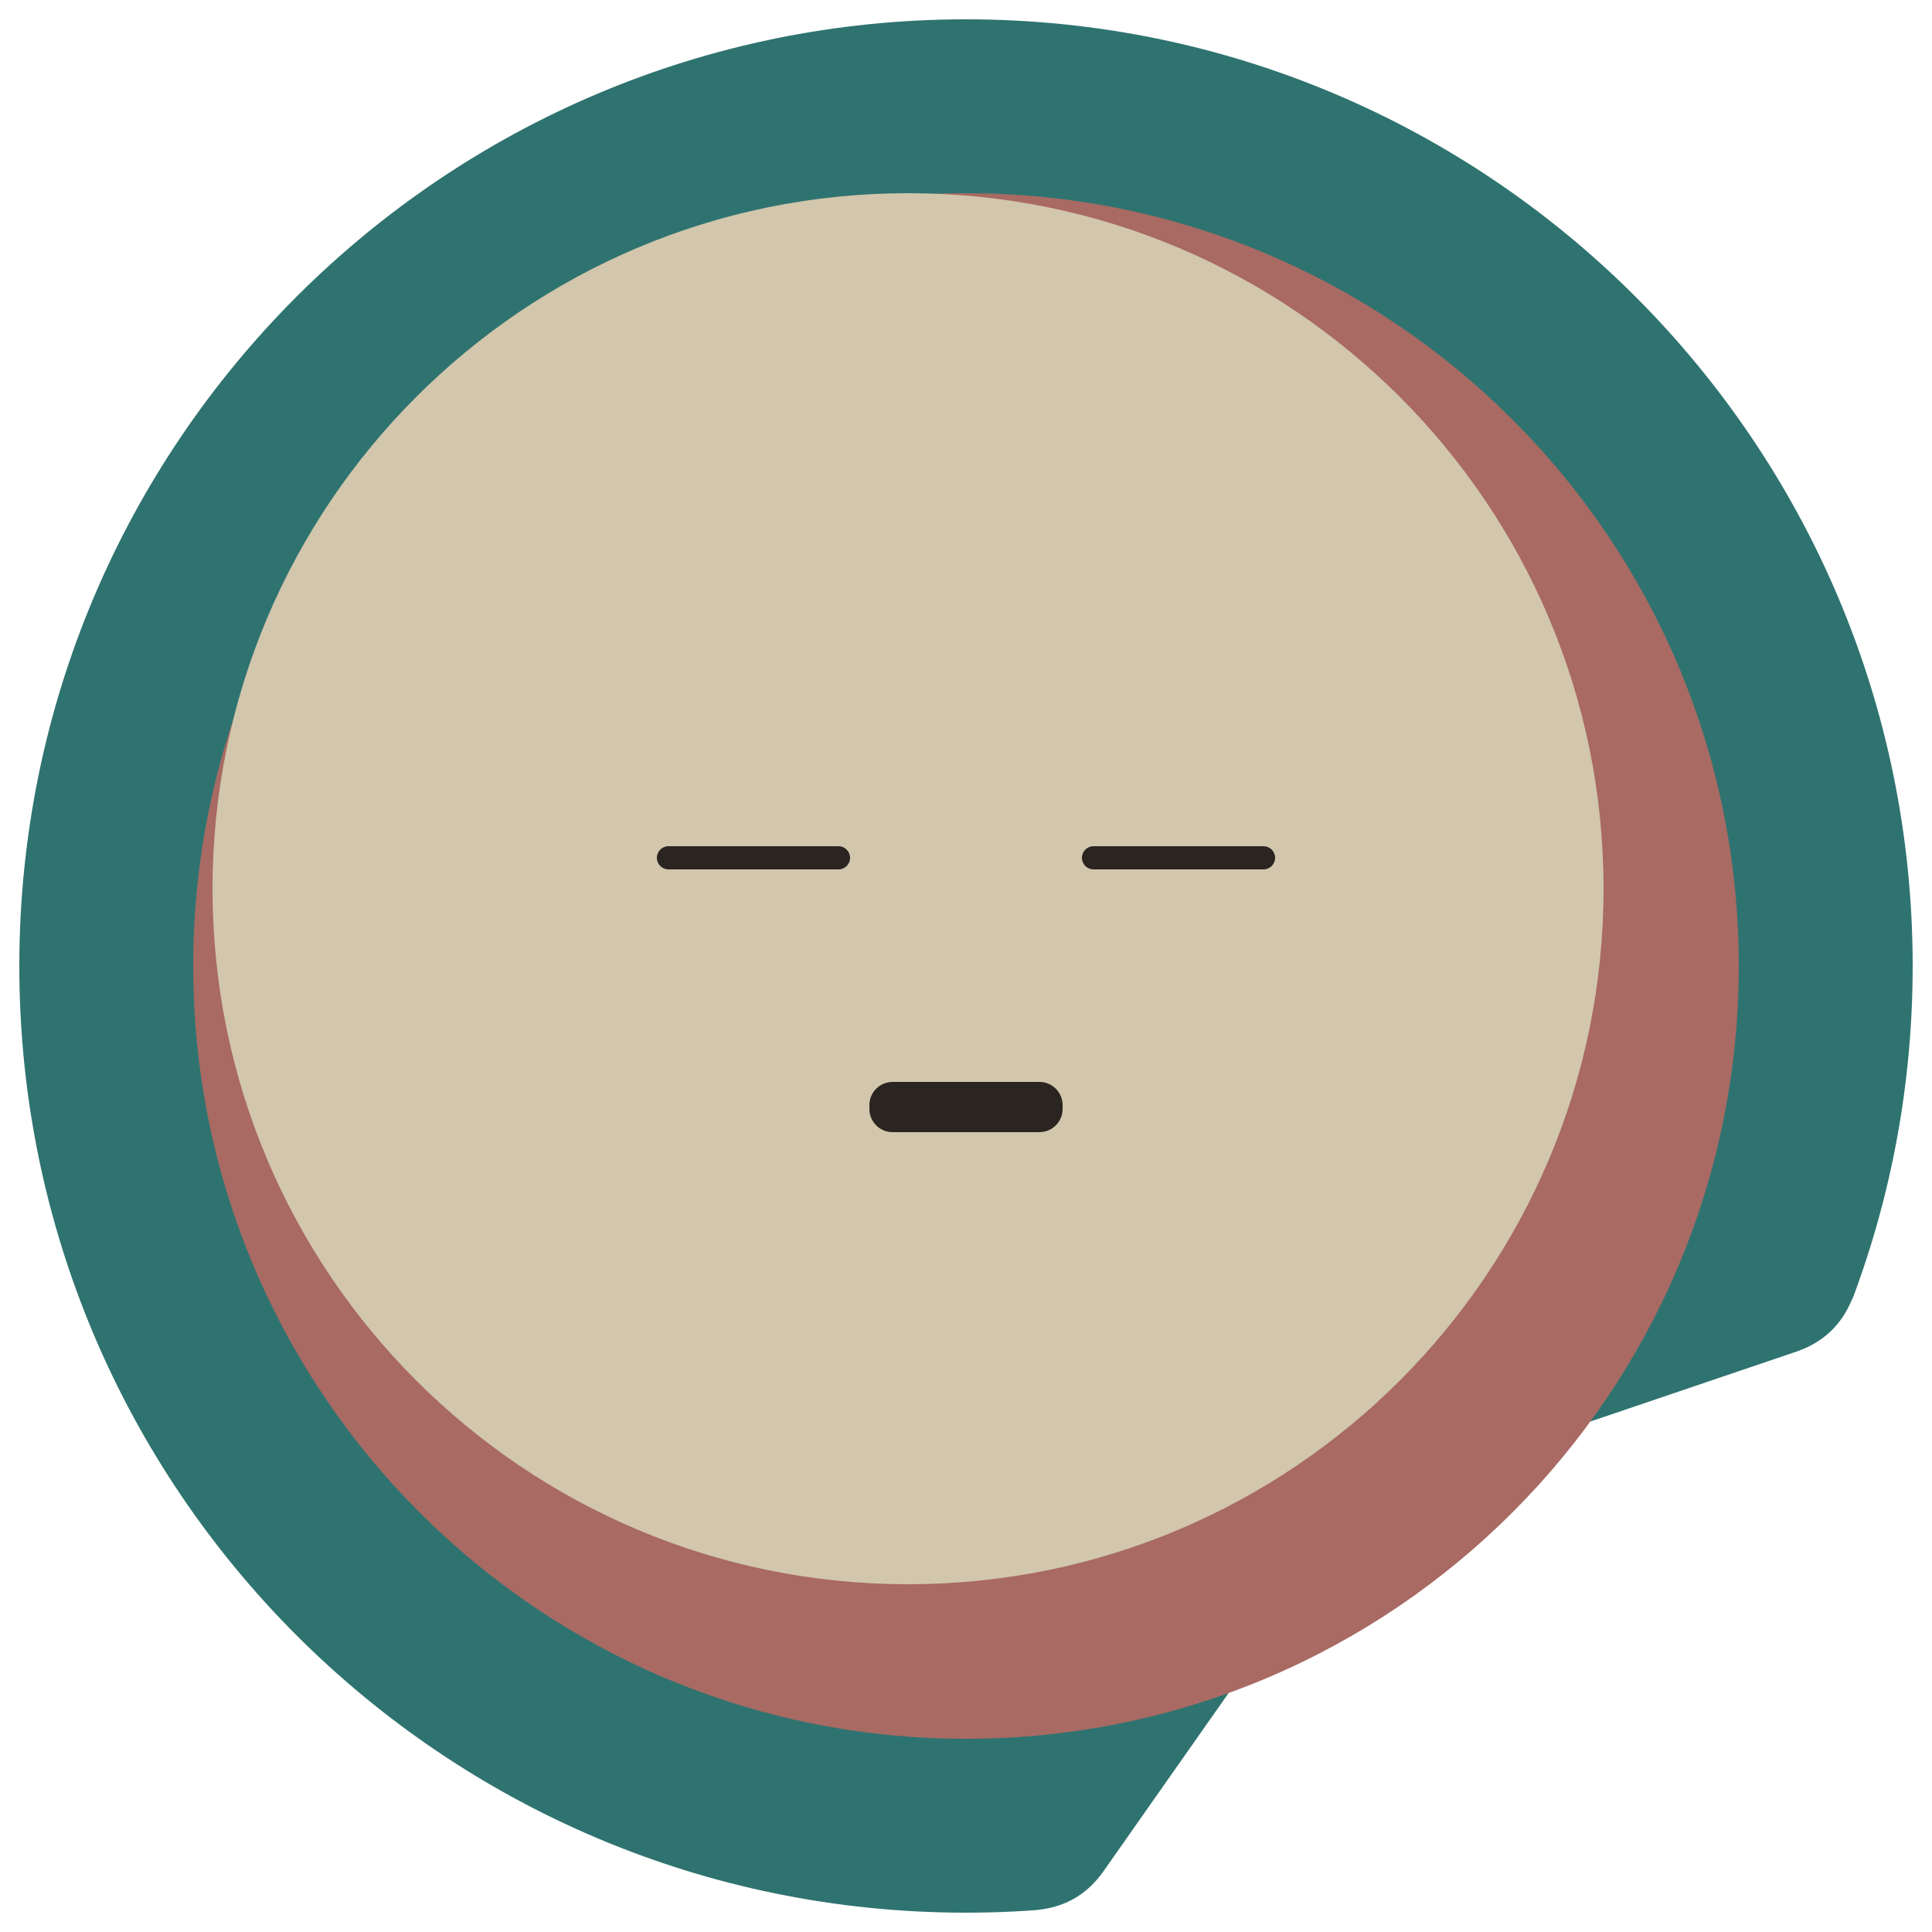
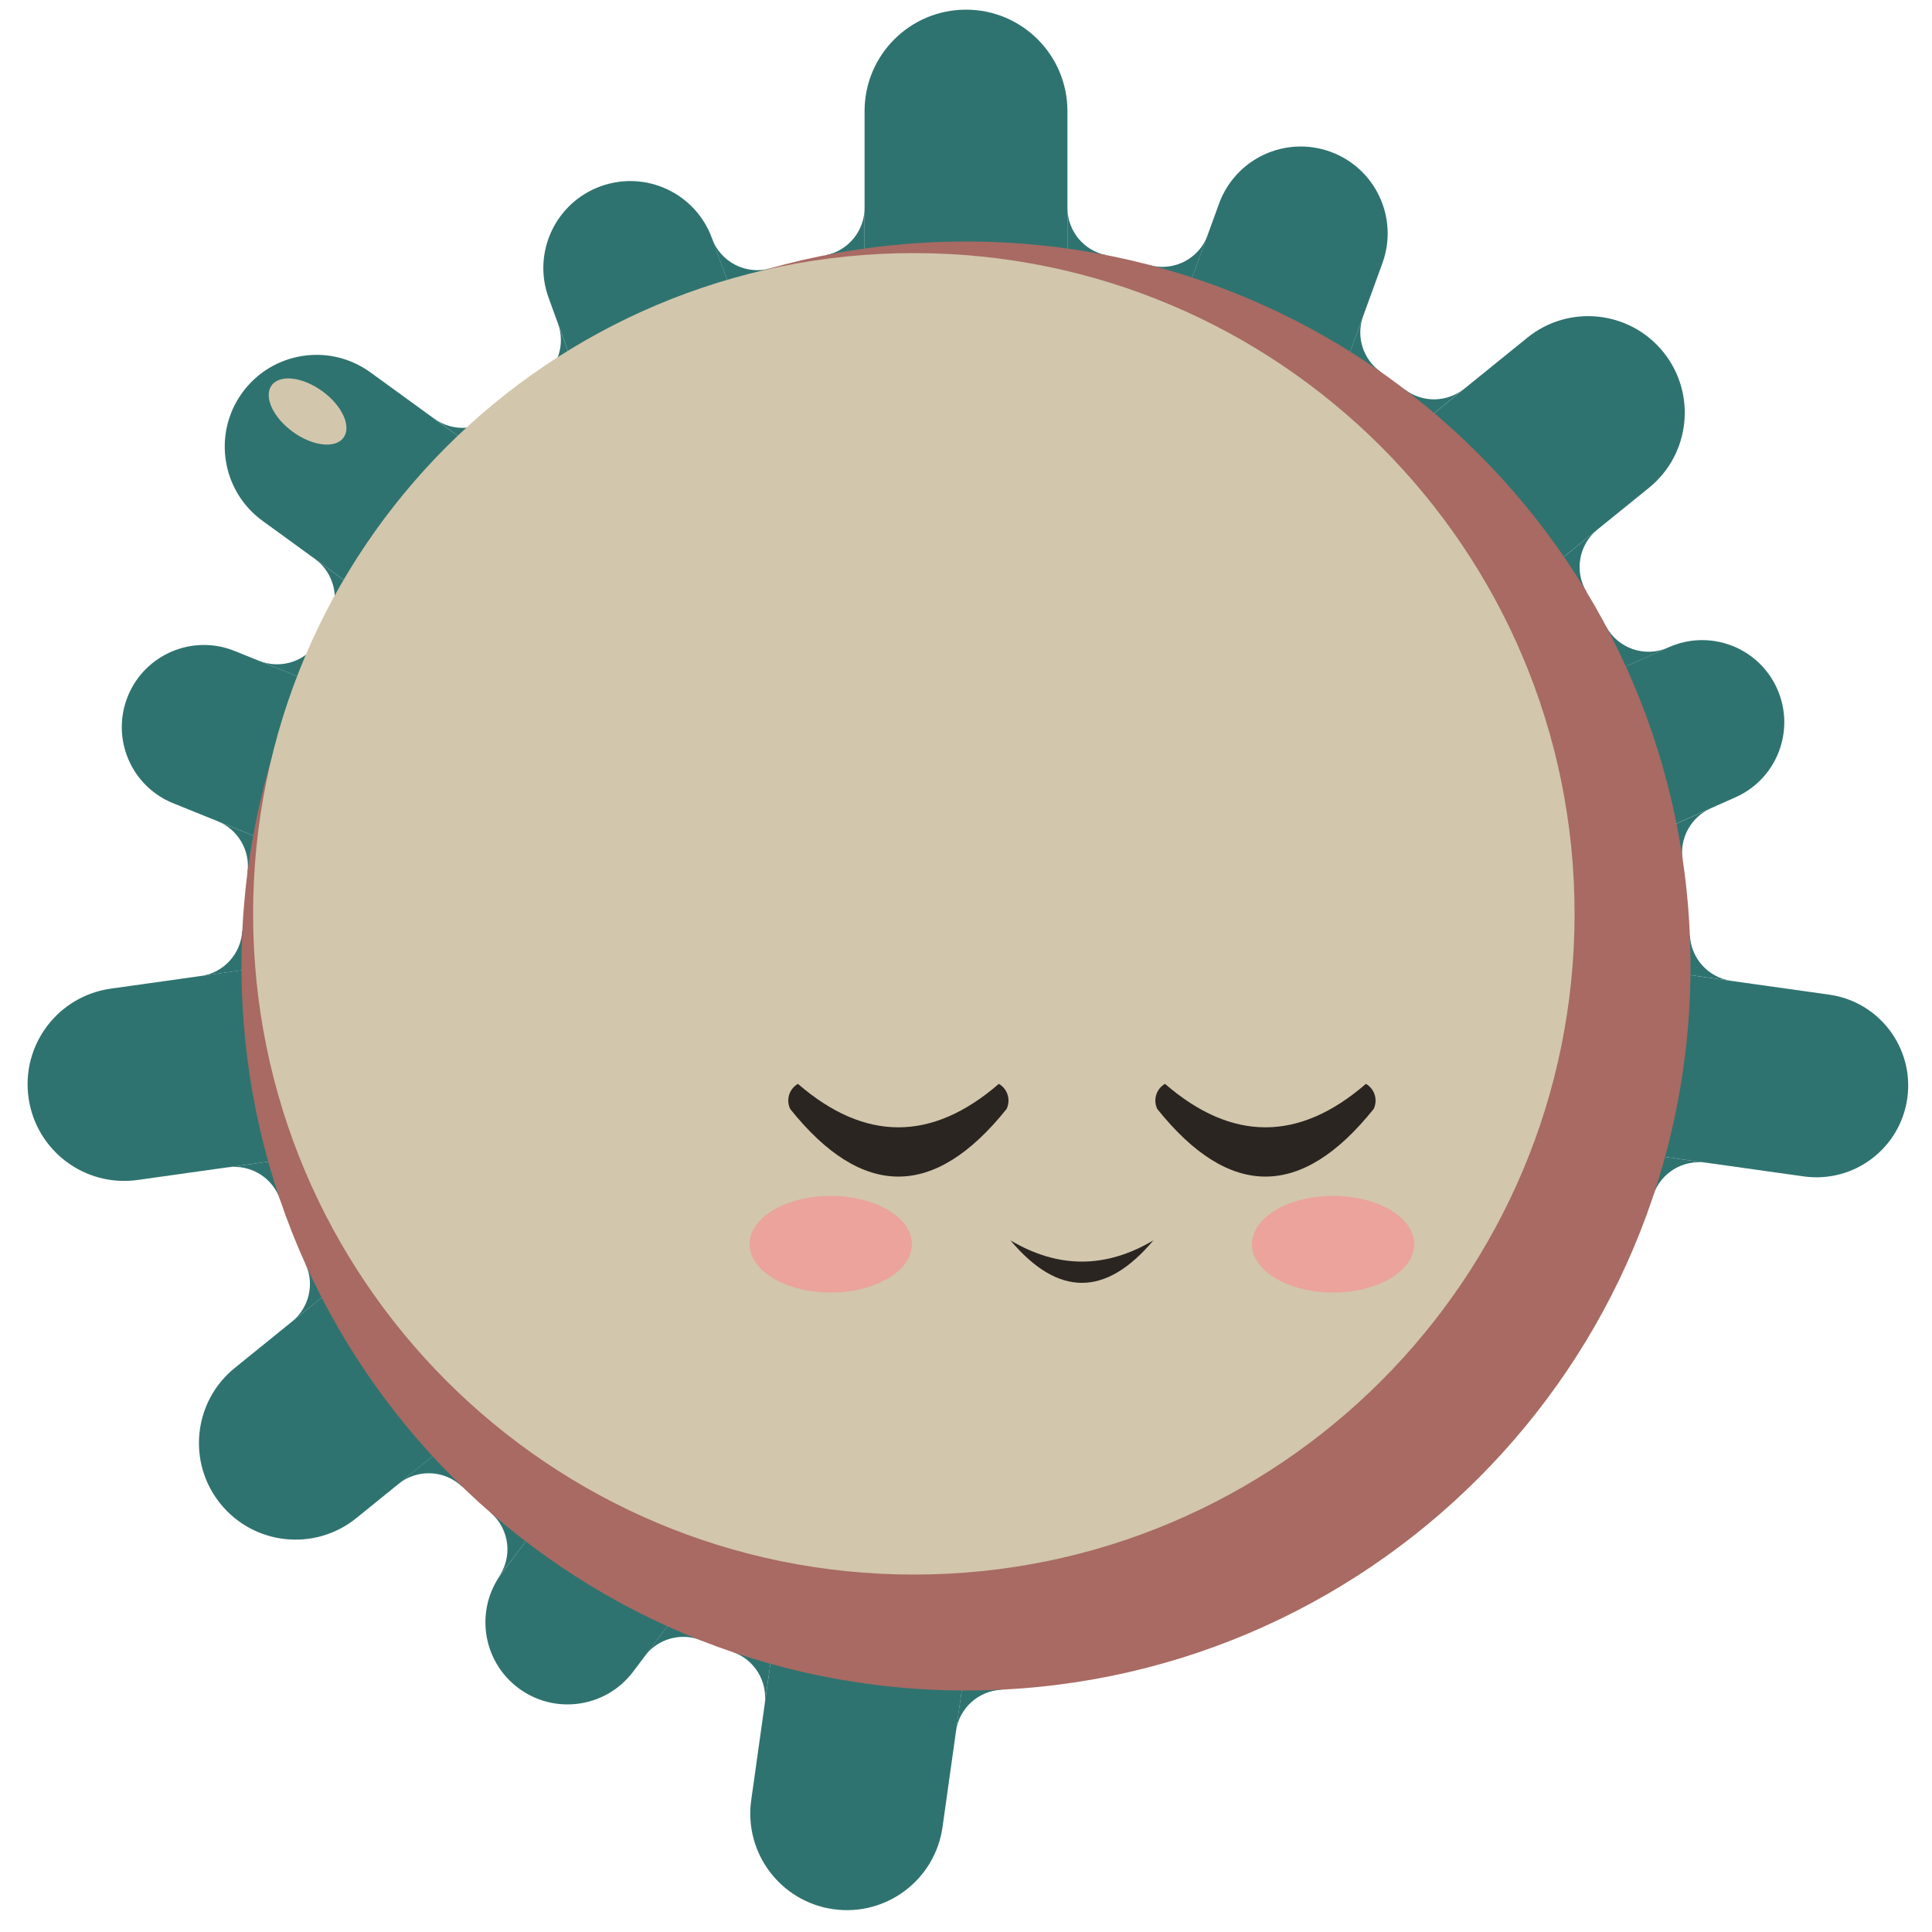
<svg xmlns="http://www.w3.org/2000/svg" viewBox="0 0 100 100">
-   <defs>
-     <clipPath id="parted">
-       <path clip-rule="evenodd" d="M-10 -10 H110 V110 H-10 Z M79.88 71.82 L82.31 73.58 L92.98 69.96 Q95.06 69.25 95.88 67.21 L106.18 71.07 A60 60 0 0 1 54.5 109.83 L53.67 98.86 Q55.86 98.65 57.12 96.85 L63.6 87.62 L62.58 84.8 A37 37 0 0 0 79.88 71.82 Z" />
-     </clipPath>
-   </defs>
-   <circle cx="50" cy="50" r="49" fill="#2F7370" clip-path="url(#parted)" />
-   <circle cx="50" cy="50" r="40" fill="#A86A63" />
-   <circle cx="47" cy="46" r="36" fill="#D2C6AC" />
-   <rect x="34" y="43.8" width="10" height="1.2" rx="0.6" fill="#2A2521" />
-   <rect x="56" y="43.8" width="10" height="1.2" rx="0.6" fill="#2A2521" />
-   <rect x="45" y="56" width="10" height="2.6" rx="1.2" fill="#2A2521" />
+   <g fill="#2F7370">
+     <rect x="45.25" y="0.8" width="9.5" height="17.2" rx="4.75" transform="rotate(98 50 50)" />
+     <path d="M88.29 60.18 L85.32 59.76 L85.57 61.86 A2.5 2.5 0 0 1 88.29 60.18 Z" />
+     <path d="M89.62 50.77 L86.64 50.35 L87.47 48.4 A2.5 2.5 0 0 0 89.62 50.77 Z" />
+     <rect x="45" y="0.7" width="10" height="17.3" rx="5" transform="rotate(188 50 50)" />
+     <path d="M39.58 88.21 L40 85.24 L37.91 85.5 A2.5 2.5 0 0 1 39.58 88.21 Z" />
+     <path d="M49.48 89.6 L49.9 86.63 L51.84 87.46 A2.5 2.5 0 0 0 49.48 89.6 Z" />
+     <rect x="45.75" y="6" width="8.5" height="12" rx="4.25" transform="rotate(211 50 50) rotate(6 50 12)" />
+     <path d="M25.76 81.7 L27.57 79.31 L25.41 78.31 A2.5 2.5 0 0 1 25.76 81.7 Z" />
+     <path d="M33.37 85.72 L35.18 83.33 L36.29 84.9 A2.5 2.5 0 0 0 33.37 85.72 Z" />
+     <rect x="45" y="2.4" width="10" height="15.6" rx="5" transform="rotate(235 50 50) rotate(-4 50 12)" />
+     <path d="M15.12 68.4 L17.45 66.52 L15.82 65.43 A2.5 2.5 0 0 1 15.12 68.4 Z" />
+     <path d="M20.62 76.81 L22.95 74.92 L23.93 76.96 A2.5 2.5 0 0 0 20.62 76.81 Z" />
+     <rect x="45" y="1" width="10" height="17" rx="5" transform="rotate(262 50 50)" />
+     <path d="M10.4 50.52 L13.37 50.1 L12.54 48.16 A2.5 2.5 0 0 1 10.4 50.52 Z" />
+     <path d="M11.79 60.42 L14.76 60 L14.5 62.09 A2.5 2.5 0 0 0 11.79 60.42 Z" />
+     <rect x="45.75" y="4.4" width="8.5" height="13.6" rx="4.25" transform="rotate(287 50 50) rotate(5 50 12)" />
+     <path d="M13.4 34.2 L16.18 35.33 L16.57 33.02 A2.5 2.5 0 0 1 13.4 34.2 Z" />
+     <path d="M11.27 42.51 L14.05 43.63 L12.81 45.15 A2.5 2.5 0 0 0 11.27 42.51 Z" />
+     <rect x="45.25" y="2.2" width="9.5" height="15.8" rx="4.75" transform="rotate(309 50 50) rotate(-3 50 12)" />
+     <path d="M22.48 21.67 L24.9 23.44 L25.57 21.55 A2.5 2.5 0 0 1 22.48 21.67 Z" />
+     <path d="M16.3 28.93 L18.72 30.69 L17.03 32.14 A2.5 2.5 0 0 0 16.3 28.93 Z" />
+     <rect x="45.5" y="5.4" width="9" height="12.6" rx="4.5" transform="rotate(334 50 50) rotate(6 50 12)" />
+     <path d="M36.85 12.34 L37.88 15.16 L39.88 13.89 A2.5 2.5 0 0 1 36.85 12.34 Z" />
+     <path d="M28.88 16.75 L29.91 19.57 L28 19.63 A2.5 2.5 0 0 0 28.88 16.75 Z" />
+     <rect x="44.75" y="0.5" width="10.5" height="17.5" rx="5.25" />
+     <path d="M55.25 10.76 L55.25 13.76 L57.27 13.21 A2.5 2.5 0 0 1 55.25 10.76 Z" />
+     <path d="M44.75 10.76 L44.75 13.76 L42.73 13.21 A2.5 2.5 0 0 0 44.75 10.76 Z" />
+     <rect x="45.5" y="3.8" width="9" height="14.2" rx="4.5" transform="rotate(25 50 50) rotate(-5 50 12)" />
+     <path d="M70.56 16.35 L69.53 19.17 L71.48 19.26 A2.5 2.5 0 0 1 70.56 16.35 Z" />
+     <path d="M62.51 12.17 L61.48 14.99 L59.52 13.73 A2.5 2.5 0 0 0 62.51 12.17 Z" />
+     <rect x="45" y="1.9" width="10" height="16.1" rx="5" transform="rotate(48 50 50) rotate(3 50 12)" />
+     <path d="M82.68 27.41 L80.35 29.3 L82.12 30.64 A2.5 2.5 0 0 1 82.68 27.41 Z" />
+     <path d="M75.8 20.11 L73.47 22 L72.71 20.16 A2.5 2.5 0 0 0 75.8 20.11 Z" />
+     <rect x="45.75" y="5.6" width="8.5" height="12.4" rx="4.25" transform="rotate(72 50 50) rotate(-6 50 12)" />
+     <path d="M88.55 41.84 L85.81 43.06 L87.09 44.49 A2.5 2.5 0 0 1 88.55 41.84 Z" />
+     <path d="M86.34 33.52 L83.6 34.74 L83.12 32.41 A2.5 2.5 0 0 0 86.34 33.52 Z" />
+   </g>
+   <ellipse cx="15.92" cy="21.3" rx="2.3" ry="1.3" transform="rotate(216 15.92 21.3)" fill="#D2C6AC" />
+   <circle cx="50" cy="50" r="37.5" fill="#A86A63" />
+   <circle cx="47.3" cy="47.3" r="34.2" fill="#D2C6AC" />
+   <path d="M40.9 57.4 Q46.5 64.4 52.1 57.4 A1 1 0 0 0 51.7 56.1 Q46.5 60.6 41.3 56.1 A1 1 0 0 0 40.9 57.4 Z" fill="#2A2521" />
+   <path d="M59.9 57.4 Q65.5 64.4 71.1 57.4 A1 1 0 0 0 70.7 56.1 Q65.5 60.6 60.3 56.1 A1 1 0 0 0 59.9 57.4 Z" fill="#2A2521" />
+   <ellipse cx="43" cy="64.4" rx="4.2" ry="2.5" fill="#EBA39C" />
+   <ellipse cx="69" cy="64.4" rx="4.2" ry="2.5" fill="#EBA39C" />
+   <path d="M52.3 64.2 Q56 68.6 59.7 64.2 Q56 66.4 52.3 64.2 Z" fill="#2A2521" />
</svg>
